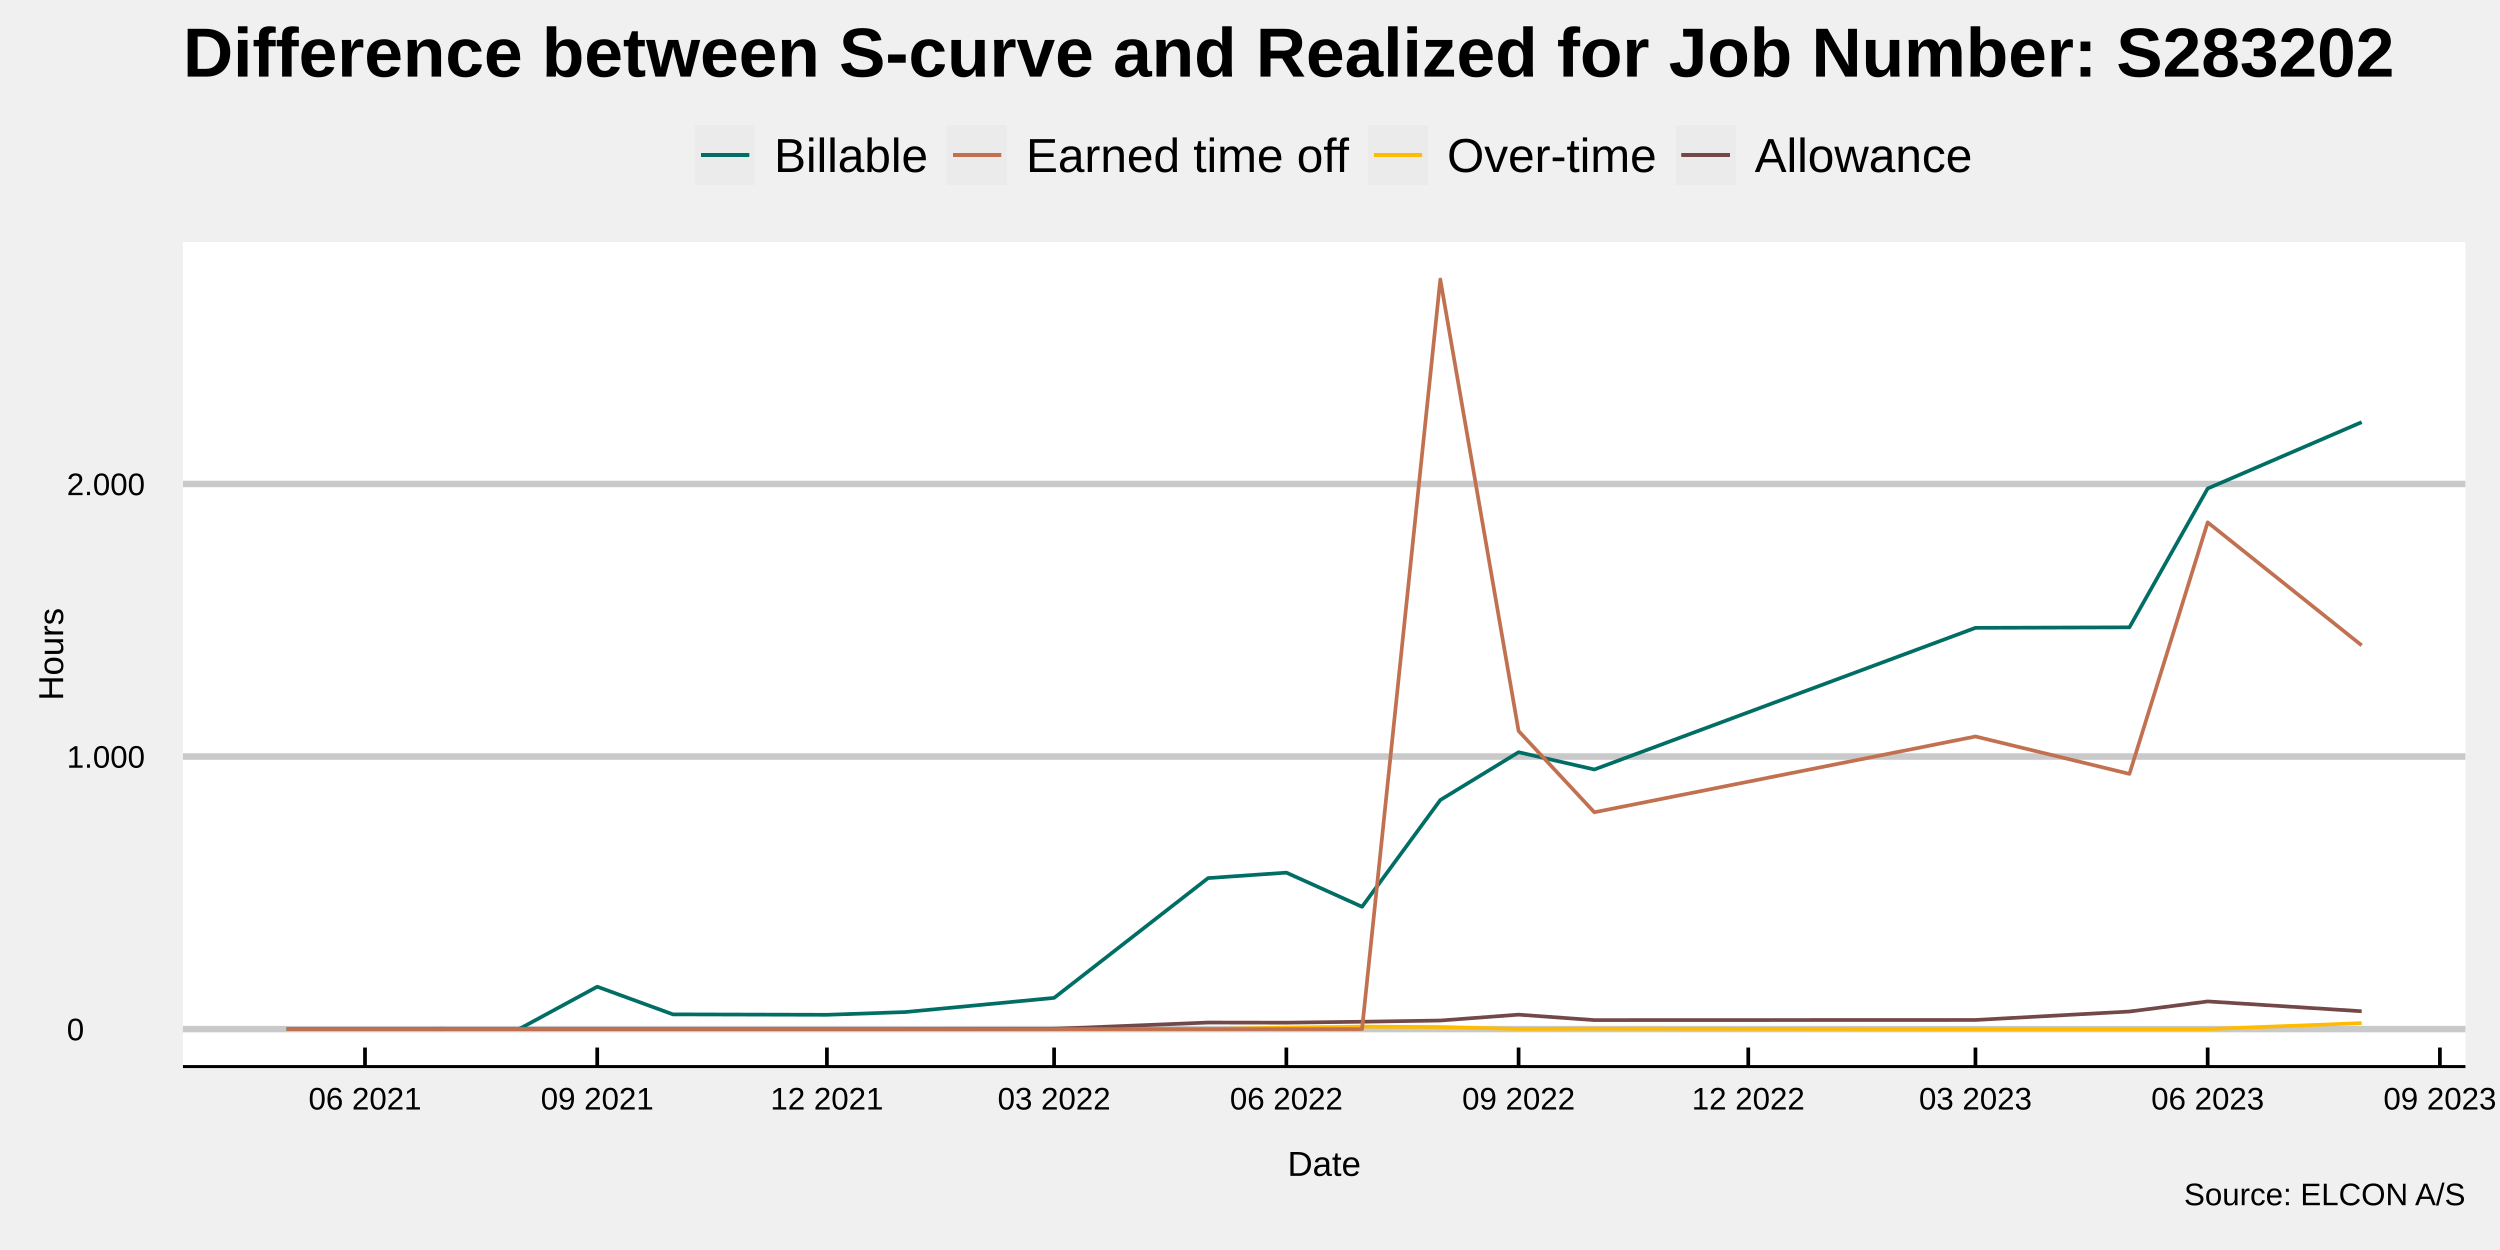
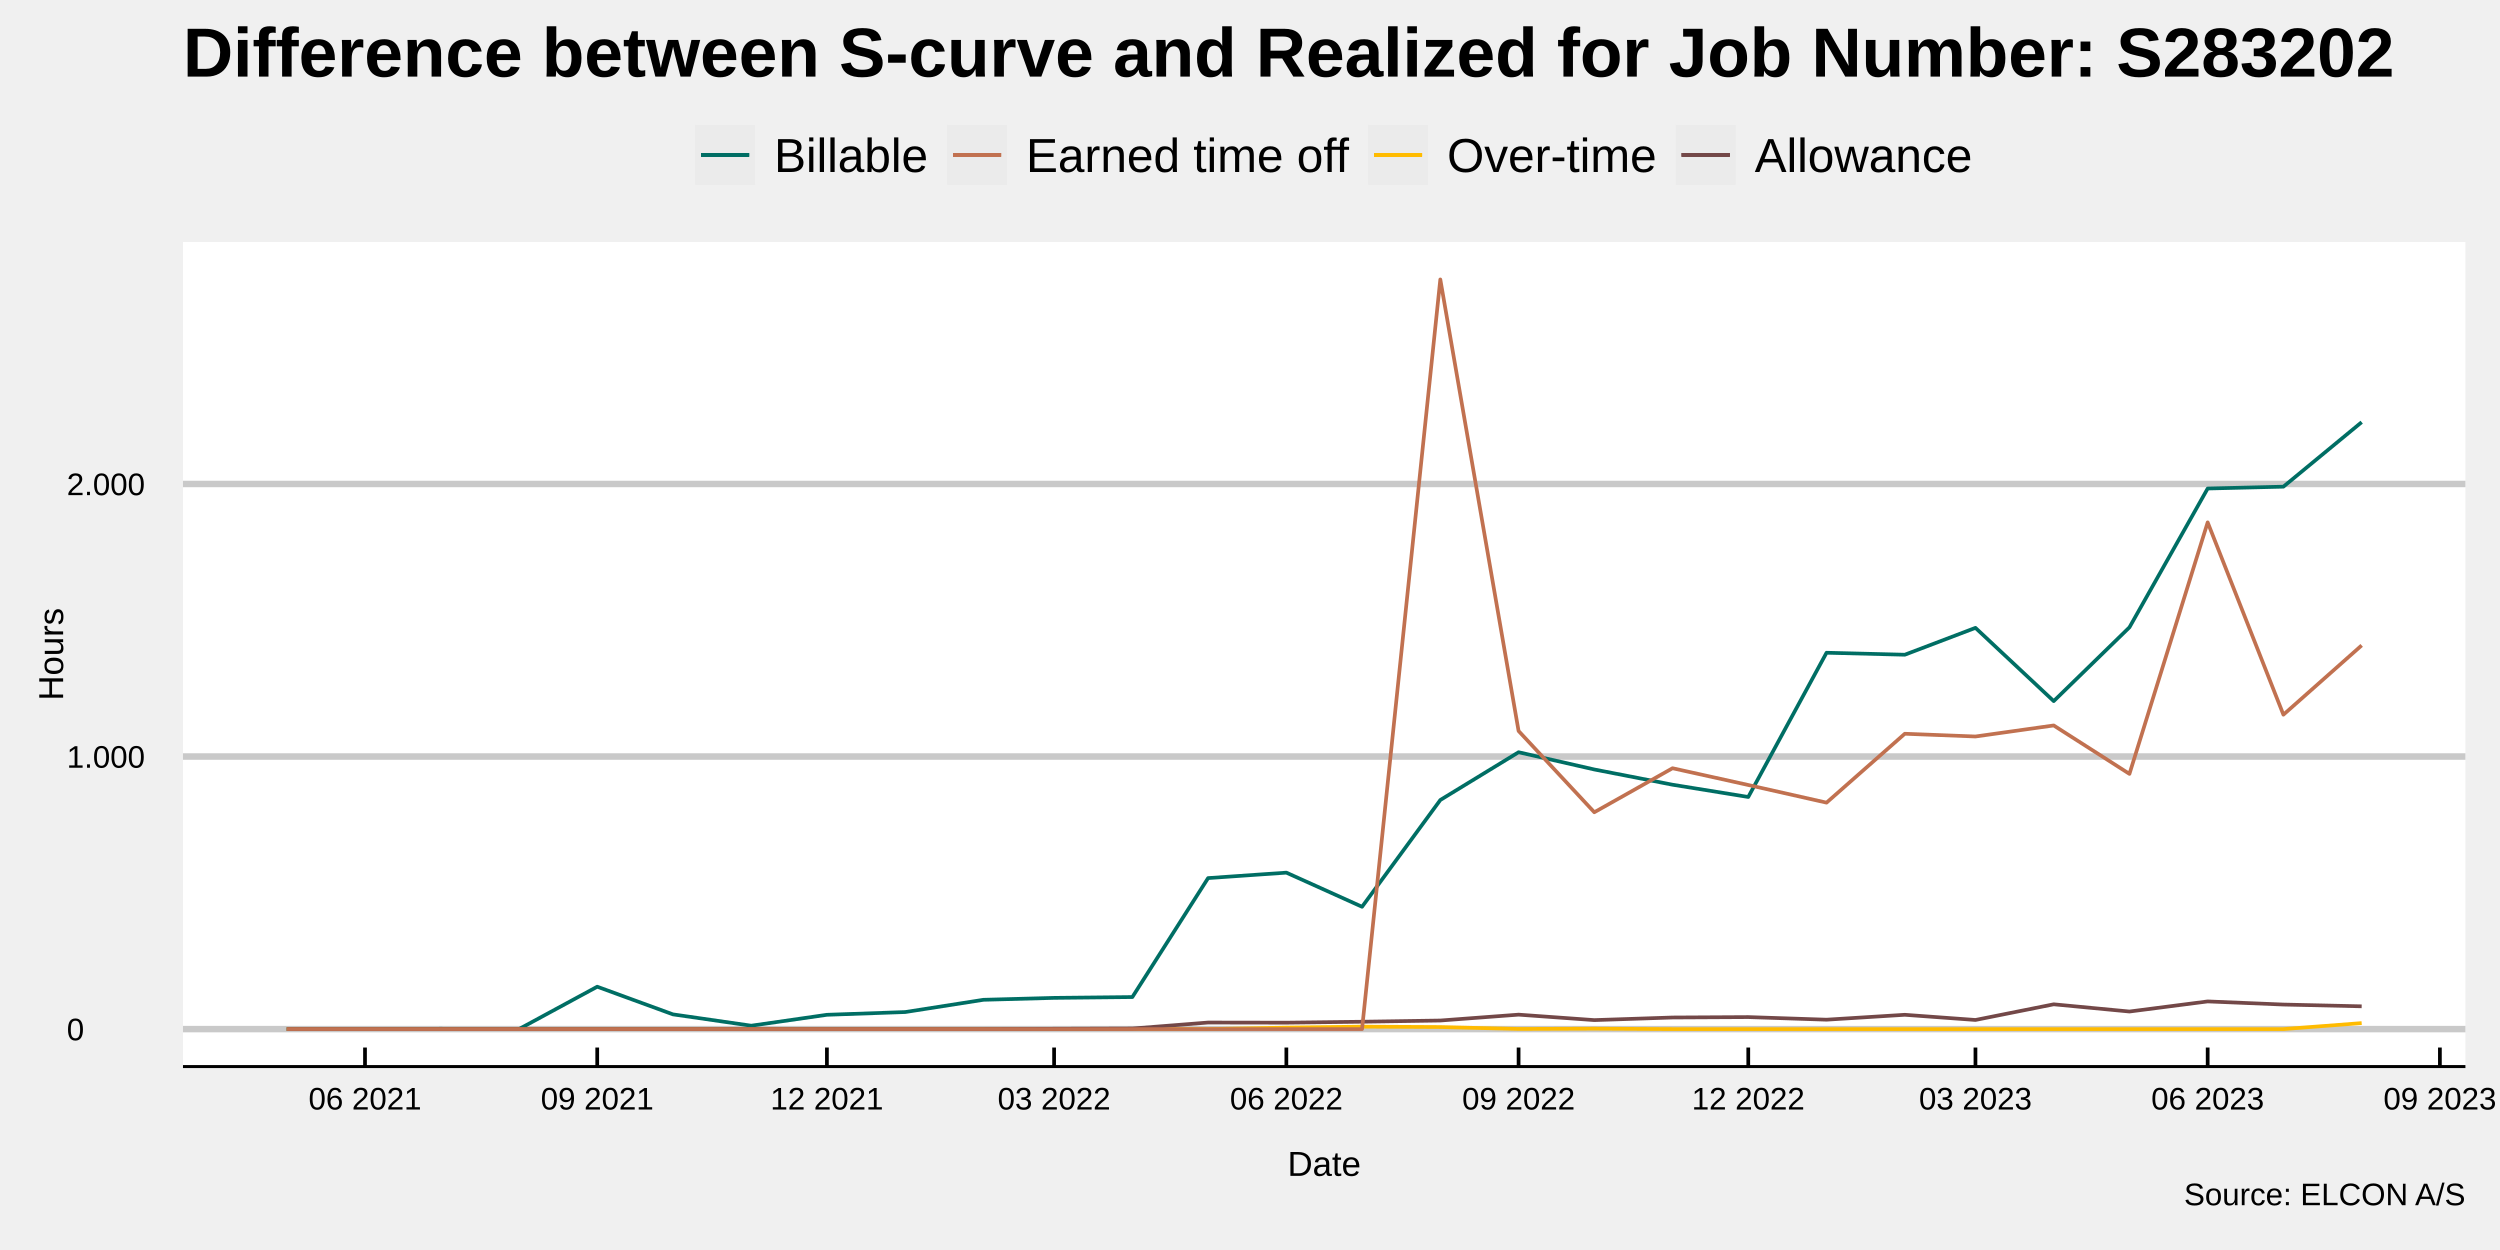
<svg xmlns="http://www.w3.org/2000/svg" class="svglite" width="720.00pt" height="360.00pt" viewBox="0 0 720.00 360.00">
  <defs>
    <style type="text/css">
    .svglite line, .svglite polyline, .svglite polygon, .svglite path, .svglite rect, .svglite circle {
      fill: none;
      stroke: #000000;
      stroke-linecap: round;
      stroke-linejoin: round;
      stroke-miterlimit: 10.00;
    }
    .svglite text {
      white-space: pre;
    }
  </style>
  </defs>
  <rect width="100%" height="100%" style="stroke: none; fill: none;" />
  <defs>
    <clipPath id="cpMC4wMHw3MjAuMDB8MC4wMHwzNjAuMDA=">
      <rect x="0.00" y="0.00" width="720.00" height="360.00" />
    </clipPath>
  </defs>
  <g clip-path="url(#cpMC4wMHw3MjAuMDB8MC4wMHwzNjAuMDA=)">
</g>
  <defs>
    <clipPath id="cpNTIuNzB8NzEwLjA0fDY5LjY5fDMwNy4xNw==">
      <rect x="52.70" y="69.69" width="657.34" height="237.49" />
    </clipPath>
  </defs>
  <g clip-path="url(#cpNTIuNzB8NzEwLjA0fDY5LjY5fDMwNy4xNw==)">
    <rect x="52.70" y="69.69" width="657.34" height="237.49" style="stroke-width: 1.07; stroke: none; fill: #FFFFFF;" />
    <polyline points="52.70,296.38 710.04,296.38 " style="stroke-width: 1.87; stroke: #C9C9C9; stroke-linecap: butt;" />
    <polyline points="52.70,217.88 710.04,217.88 " style="stroke-width: 1.87; stroke: #C9C9C9; stroke-linecap: butt;" />
    <polyline points="52.70,139.38 710.04,139.38 " style="stroke-width: 1.87; stroke: #C9C9C9; stroke-linecap: butt;" />
-     <polyline points="82.58,296.38 105.12,296.38 126.93,296.30 149.46,296.38 172.00,284.17 193.81,292.14 238.15,292.26 260.69,291.47 303.58,287.39 347.93,252.89 370.47,251.32 392.27,261.15 414.81,230.40 437.35,216.64 459.16,221.61 568.93,180.82 613.28,180.67 635.81,140.69 680.16,121.58 " style="stroke-width: 1.07; stroke: #006E64; stroke-linecap: butt;" />
-     <polyline points="82.58,296.38 105.12,296.38 126.93,296.38 149.46,296.38 172.00,296.38 193.81,296.38 238.15,296.38 260.69,296.38 303.58,296.38 347.93,296.38 370.47,295.95 392.27,295.67 414.81,295.79 437.35,296.34 459.16,296.26 568.93,296.38 613.28,296.38 635.81,296.38 680.16,294.65 " style="stroke-width: 1.07; stroke: #FFBB00; stroke-linecap: butt;" />
-     <polyline points="82.58,296.38 105.12,296.38 126.93,296.38 149.46,296.38 172.00,296.38 193.81,296.38 238.15,296.38 260.69,296.38 303.58,296.30 347.93,294.49 370.47,294.53 392.27,294.26 414.81,293.91 437.35,292.22 459.16,293.79 568.93,293.75 613.28,291.32 635.81,288.41 680.16,291.24 " style="stroke-width: 1.07; stroke: #734848; stroke-linecap: butt;" />
-     <polyline points="82.58,296.38 105.12,296.38 126.93,296.38 149.46,296.38 172.00,296.38 193.81,296.38 238.15,296.38 260.69,296.38 303.58,296.38 347.93,296.38 370.47,296.38 392.27,296.38 414.81,80.48 437.35,210.52 459.16,233.93 568.93,212.11 613.28,222.88 635.81,150.44 680.16,185.87 " style="stroke-width: 1.07; stroke: #C17150; stroke-linecap: butt;" />
+     <polyline points="82.58,296.38 105.12,296.38 126.93,296.30 149.46,296.38 172.00,284.17 193.81,292.14 216.35,295.40 238.15,292.26 260.69,291.47 283.23,287.94 303.58,287.39 326.12,287.15 347.93,252.89 370.47,251.32 392.27,261.15 414.81,230.40 437.35,216.64 459.16,221.61 481.69,226.00 503.50,229.53 526.04,187.99 548.58,188.56 568.93,180.82 591.47,201.92 613.28,180.67 635.81,140.69 657.62,140.16 680.16,121.58 " style="stroke-width: 1.07; stroke: #006E64; stroke-linecap: butt;" />
+     <polyline points="82.58,296.38 105.12,296.38 126.93,296.38 149.46,296.38 172.00,296.38 193.81,296.38 216.35,296.38 238.15,296.38 260.69,296.38 283.23,296.38 303.58,296.38 326.12,296.38 347.93,296.38 370.47,295.95 392.27,295.67 414.81,295.79 437.35,296.34 459.16,296.26 481.69,296.38 503.50,296.38 526.04,296.38 548.58,296.38 568.93,296.38 591.47,296.38 613.28,296.38 635.81,296.38 657.62,296.38 680.16,294.65 " style="stroke-width: 1.07; stroke: #FFBB00; stroke-linecap: butt;" />
+     <polyline points="82.58,296.38 105.12,296.38 126.93,296.38 149.46,296.38 172.00,296.38 193.81,296.38 216.35,296.38 238.15,296.38 260.69,296.38 283.23,296.38 303.58,296.30 326.12,296.22 347.93,294.49 370.47,294.53 392.27,294.26 414.81,293.91 437.35,292.22 459.16,293.79 481.69,293.04 503.50,292.92 526.04,293.67 548.58,292.26 568.93,293.75 591.47,289.24 613.28,291.32 635.81,288.41 657.62,289.31 680.16,289.82 " style="stroke-width: 1.07; stroke: #734848; stroke-linecap: butt;" />
+     <polyline points="82.58,296.38 105.12,296.38 126.93,296.38 149.46,296.38 172.00,296.38 193.81,296.38 216.35,296.38 238.15,296.38 260.69,296.38 283.23,296.38 303.58,296.38 326.12,296.38 347.93,296.38 370.47,296.38 392.27,296.38 414.81,80.48 437.35,210.52 459.16,233.93 481.69,221.25 503.50,226.08 526.04,231.16 548.58,211.32 568.93,212.11 591.47,208.93 613.28,222.88 635.81,150.44 657.62,205.83 680.16,185.87 " style="stroke-width: 1.07; stroke: #C17150; stroke-linecap: butt;" />
  </g>
  <g clip-path="url(#cpMC4wMHw3MjAuMDB8MC4wMHwzNjAuMDA=)">
    <text x="19.23" y="299.60" style="font-size: 9.00px; font-family: &quot;Arial&quot;;" textLength="5.00px" lengthAdjust="spacingAndGlyphs">0</text>
    <text x="19.23" y="221.10" style="font-size: 9.00px; font-family: &quot;Arial&quot;;" textLength="22.51px" lengthAdjust="spacingAndGlyphs">1.000</text>
    <text x="19.23" y="142.60" style="font-size: 9.00px; font-family: &quot;Arial&quot;;" textLength="22.51px" lengthAdjust="spacingAndGlyphs">2.000</text>
    <polyline points="52.70,307.17 710.04,307.17 " style="stroke-width: 0.85; stroke-linecap: butt;" />
    <polyline points="105.12,301.69 105.12,307.17 " style="stroke-width: 1.07; stroke-linecap: butt;" />
    <polyline points="172.00,301.69 172.00,307.17 " style="stroke-width: 1.07; stroke-linecap: butt;" />
    <polyline points="238.15,301.69 238.15,307.17 " style="stroke-width: 1.07; stroke-linecap: butt;" />
    <polyline points="303.58,301.69 303.58,307.17 " style="stroke-width: 1.07; stroke-linecap: butt;" />
    <polyline points="370.47,301.69 370.47,307.17 " style="stroke-width: 1.07; stroke-linecap: butt;" />
    <polyline points="437.35,301.69 437.35,307.17 " style="stroke-width: 1.07; stroke-linecap: butt;" />
    <polyline points="503.50,301.69 503.50,307.17 " style="stroke-width: 1.07; stroke-linecap: butt;" />
    <polyline points="568.93,301.69 568.93,307.17 " style="stroke-width: 1.07; stroke-linecap: butt;" />
    <polyline points="635.81,301.69 635.81,307.17 " style="stroke-width: 1.07; stroke-linecap: butt;" />
    <polyline points="702.69,301.69 702.69,307.17 " style="stroke-width: 1.07; stroke-linecap: butt;" />
    <text x="105.12" y="319.54" text-anchor="middle" style="font-size: 9.00px; font-family: &quot;Arial&quot;;" textLength="32.52px" lengthAdjust="spacingAndGlyphs">06 2021</text>
    <text x="172.00" y="319.54" text-anchor="middle" style="font-size: 9.00px; font-family: &quot;Arial&quot;;" textLength="32.52px" lengthAdjust="spacingAndGlyphs">09 2021</text>
    <text x="238.15" y="319.54" text-anchor="middle" style="font-size: 9.00px; font-family: &quot;Arial&quot;;" textLength="32.52px" lengthAdjust="spacingAndGlyphs">12 2021</text>
    <text x="303.58" y="319.54" text-anchor="middle" style="font-size: 9.00px; font-family: &quot;Arial&quot;;" textLength="32.52px" lengthAdjust="spacingAndGlyphs">03 2022</text>
    <text x="370.47" y="319.54" text-anchor="middle" style="font-size: 9.00px; font-family: &quot;Arial&quot;;" textLength="32.52px" lengthAdjust="spacingAndGlyphs">06 2022</text>
    <text x="437.35" y="319.54" text-anchor="middle" style="font-size: 9.00px; font-family: &quot;Arial&quot;;" textLength="32.52px" lengthAdjust="spacingAndGlyphs">09 2022</text>
    <text x="503.50" y="319.54" text-anchor="middle" style="font-size: 9.00px; font-family: &quot;Arial&quot;;" textLength="32.52px" lengthAdjust="spacingAndGlyphs">12 2022</text>
    <text x="568.93" y="319.54" text-anchor="middle" style="font-size: 9.00px; font-family: &quot;Arial&quot;;" textLength="32.52px" lengthAdjust="spacingAndGlyphs">03 2023</text>
    <text x="635.81" y="319.54" text-anchor="middle" style="font-size: 9.00px; font-family: &quot;Arial&quot;;" textLength="32.52px" lengthAdjust="spacingAndGlyphs">06 2023</text>
    <text x="702.69" y="319.54" text-anchor="middle" style="font-size: 9.00px; font-family: &quot;Arial&quot;;" textLength="32.52px" lengthAdjust="spacingAndGlyphs">09 2023</text>
    <text x="381.37" y="338.66" text-anchor="middle" style="font-size: 10.00px; font-family: &quot;Arial&quot;;" textLength="21.13px" lengthAdjust="spacingAndGlyphs">Date</text>
    <text transform="translate(18.18,188.43) rotate(-90)" text-anchor="middle" style="font-size: 10.00px; font-family: &quot;Arial&quot;;" textLength="26.69px" lengthAdjust="spacingAndGlyphs">Hours</text>
    <rect x="200.19" y="35.97" width="17.28" height="17.28" style="stroke-width: 1.07; stroke: none; fill: #EBEBEB;" />
    <line x1="201.92" y1="44.61" x2="215.74" y2="44.61" style="stroke-width: 1.07; stroke: #006E64; stroke-linecap: butt;" />
    <line x1="201.92" y1="44.61" x2="215.74" y2="44.61" style="stroke-width: 1.07; stroke: #006E64; stroke-linecap: butt;" />
    <line x1="201.92" y1="44.61" x2="215.74" y2="44.61" style="stroke-width: 1.07; stroke: #006E64; stroke-linecap: butt;" />
    <line x1="201.92" y1="44.61" x2="215.74" y2="44.61" style="stroke-width: 1.07; stroke: #006E64; stroke-linecap: butt;" />
    <rect x="272.75" y="35.97" width="17.28" height="17.28" style="stroke-width: 1.07; stroke: none; fill: #EBEBEB;" />
    <line x1="274.48" y1="44.61" x2="288.31" y2="44.61" style="stroke-width: 1.07; stroke: #C17150; stroke-linecap: butt;" />
    <line x1="274.48" y1="44.61" x2="288.31" y2="44.61" style="stroke-width: 1.07; stroke: #C17150; stroke-linecap: butt;" />
    <line x1="274.48" y1="44.61" x2="288.31" y2="44.61" style="stroke-width: 1.07; stroke: #C17150; stroke-linecap: butt;" />
    <line x1="274.48" y1="44.61" x2="288.31" y2="44.61" style="stroke-width: 1.07; stroke: #C17150; stroke-linecap: butt;" />
    <rect x="394.00" y="35.97" width="17.28" height="17.28" style="stroke-width: 1.07; stroke: none; fill: #EBEBEB;" />
    <line x1="395.73" y1="44.61" x2="409.55" y2="44.61" style="stroke-width: 1.07; stroke: #FFBB00; stroke-linecap: butt;" />
    <line x1="395.73" y1="44.61" x2="409.55" y2="44.61" style="stroke-width: 1.07; stroke: #FFBB00; stroke-linecap: butt;" />
    <line x1="395.73" y1="44.61" x2="409.55" y2="44.61" style="stroke-width: 1.07; stroke: #FFBB00; stroke-linecap: butt;" />
    <line x1="395.73" y1="44.61" x2="409.55" y2="44.61" style="stroke-width: 1.07; stroke: #FFBB00; stroke-linecap: butt;" />
    <rect x="482.60" y="35.97" width="17.28" height="17.28" style="stroke-width: 1.07; stroke: none; fill: #EBEBEB;" />
    <line x1="484.33" y1="44.61" x2="498.15" y2="44.61" style="stroke-width: 1.07; stroke: #734848; stroke-linecap: butt;" />
    <line x1="484.33" y1="44.61" x2="498.15" y2="44.61" style="stroke-width: 1.07; stroke: #734848; stroke-linecap: butt;" />
    <line x1="484.33" y1="44.61" x2="498.15" y2="44.61" style="stroke-width: 1.07; stroke: #734848; stroke-linecap: butt;" />
    <line x1="484.33" y1="44.61" x2="498.15" y2="44.61" style="stroke-width: 1.07; stroke: #734848; stroke-linecap: butt;" />
    <text x="222.95" y="49.53" style="font-size: 13.75px; font-family: &quot;Arial&quot;;" textLength="44.32px" lengthAdjust="spacingAndGlyphs">Billable</text>
    <text x="295.51" y="49.53" style="font-size: 13.75px; font-family: &quot;Arial&quot;;" textLength="93.01px" lengthAdjust="spacingAndGlyphs">Earned time off</text>
    <text x="416.76" y="49.53" style="font-size: 13.75px; font-family: &quot;Arial&quot;;" textLength="60.36px" lengthAdjust="spacingAndGlyphs">Over-time</text>
    <text x="505.36" y="49.53" style="font-size: 13.75px; font-family: &quot;Arial&quot;;" textLength="62.67px" lengthAdjust="spacingAndGlyphs">Allowance</text>
    <text x="52.70" y="22.06" style="font-size: 20.00px; font-weight: bold; font-family: &quot;Arial&quot;;" textLength="636.94px" lengthAdjust="spacingAndGlyphs">Difference between S-curve and Realized for Job Number: S283202</text>
    <text x="710.04" y="347.10" text-anchor="end" style="font-size: 9.00px; font-family: &quot;Arial&quot;;" textLength="81.03px" lengthAdjust="spacingAndGlyphs">Source: ELCON A/S</text>
  </g>
</svg>
